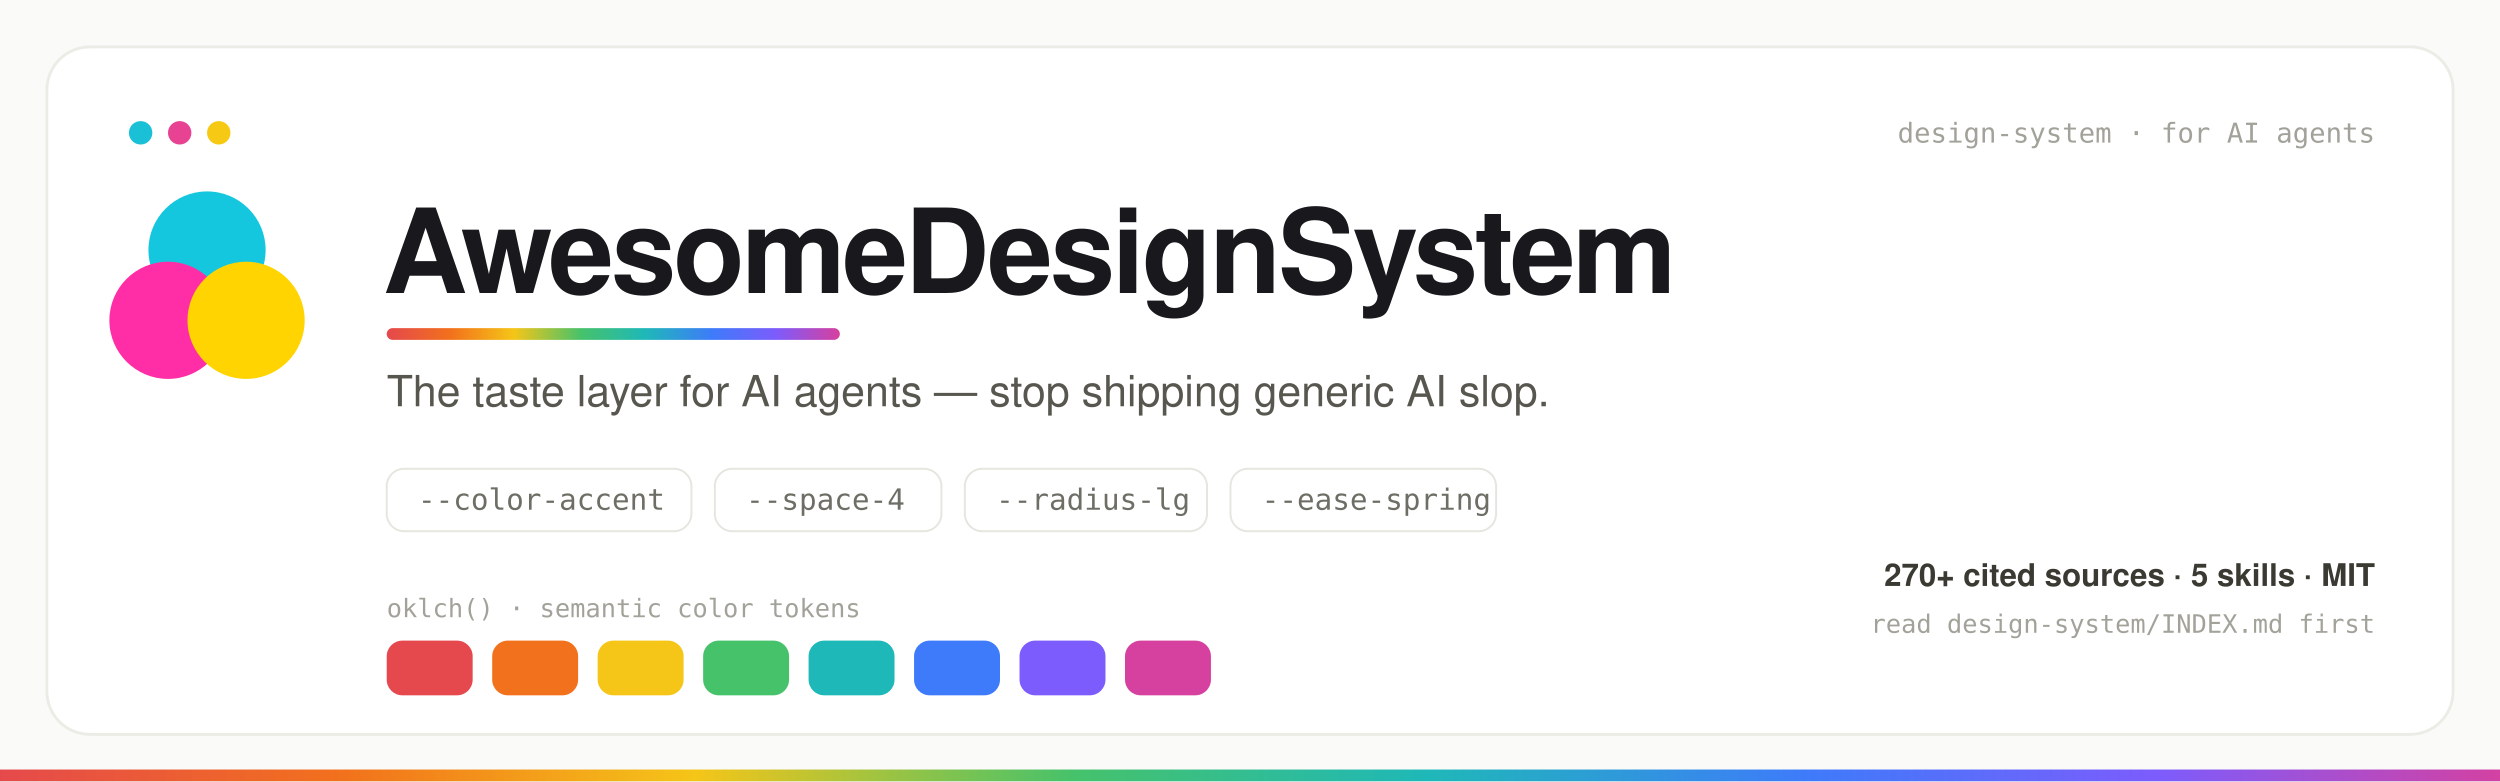
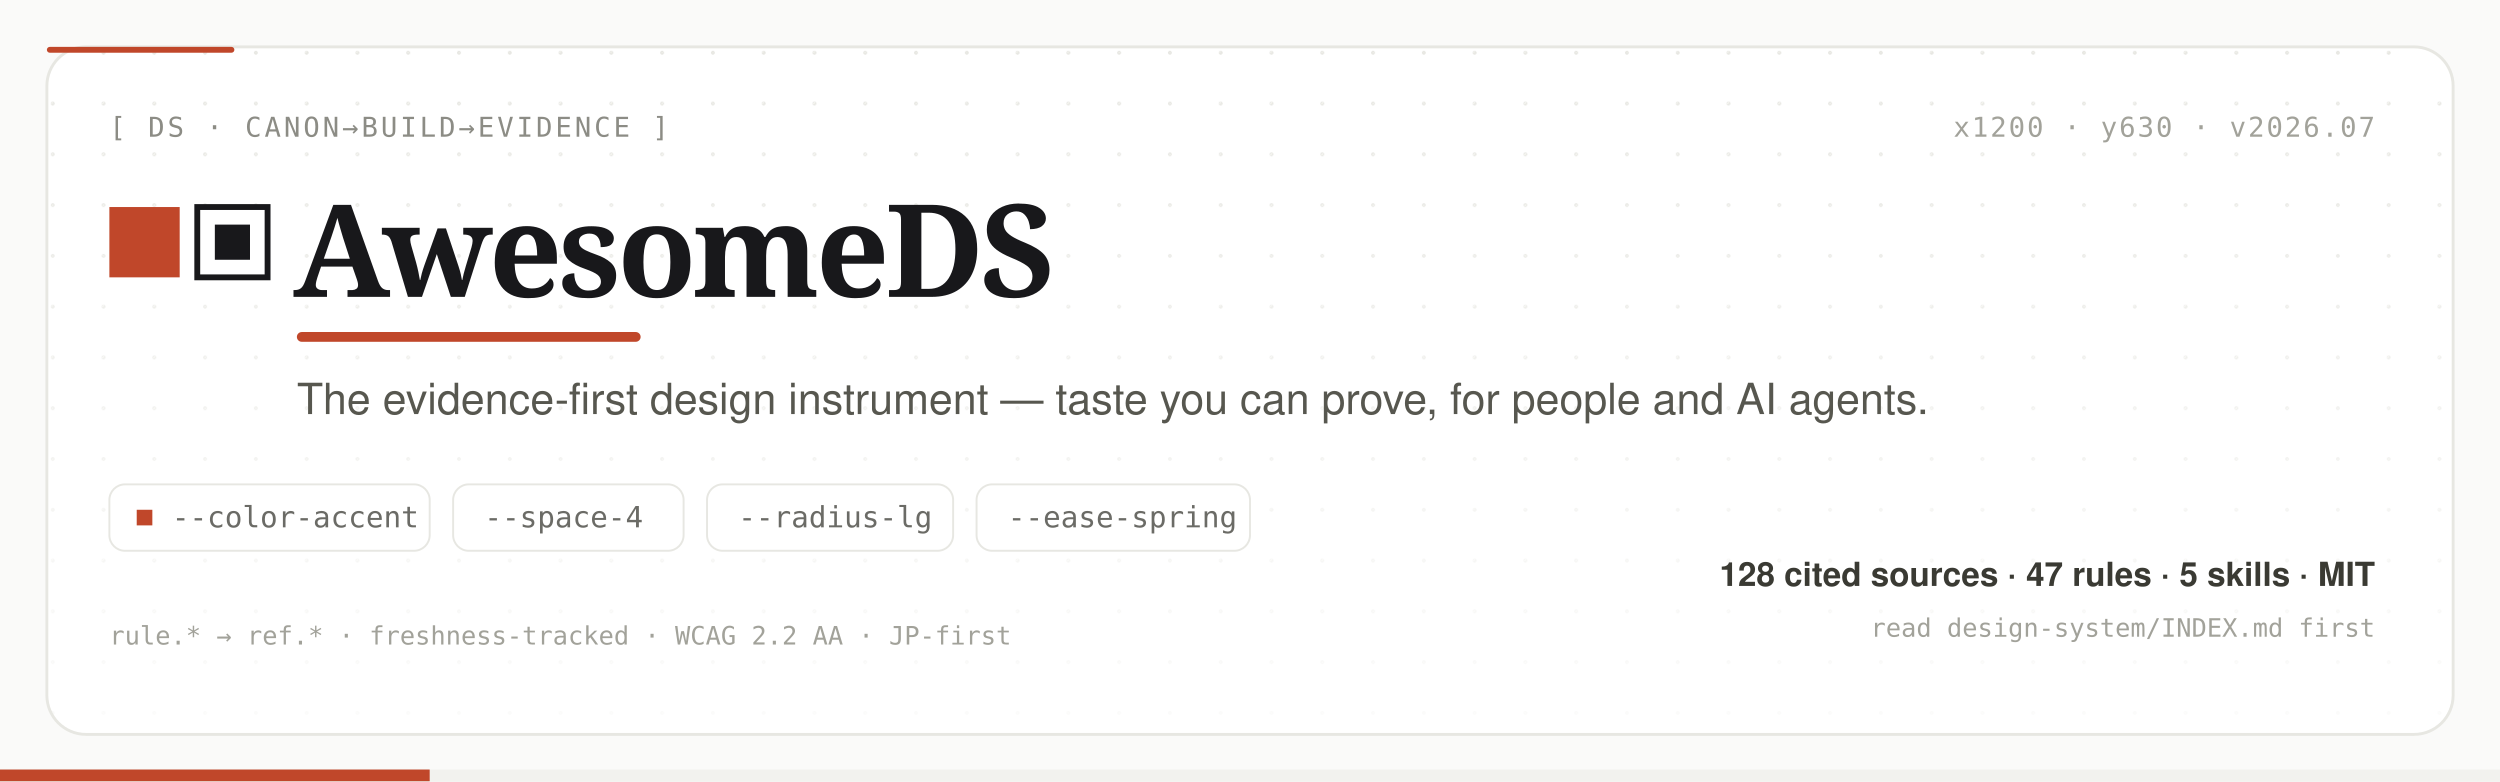
- <svg xmlns="http://www.w3.org/2000/svg" viewBox="0 0 1280 400" role="img" aria-label="AwesomeDesignSystem — the taste layer for AI agents">
+ <svg xmlns="http://www.w3.org/2000/svg" viewBox="0 0 1280 400" role="img" aria-label="AwesomeDS — the evidence-first design instrument for people and AI agents">
  <defs>
-     <linearGradient id="spectrum" x1="0" y1="0" x2="1" y2="0">
-       <stop offset="0" stop-color="#E5484D" />
-       <stop offset="0.14" stop-color="#F2711C" />
-       <stop offset="0.28" stop-color="#F5C518" />
-       <stop offset="0.43" stop-color="#46C26B" />
-       <stop offset="0.57" stop-color="#1FB8B8" />
-       <stop offset="0.72" stop-color="#3E7BFA" />
-       <stop offset="0.86" stop-color="#7C5CFC" />
-       <stop offset="1" stop-color="#D6409F" />
+     <pattern id="grid" width="26" height="26" patternUnits="userSpaceOnUse">
+       <circle cx="1" cy="1" r="1" fill="#E7E7E2" />
+     </pattern>
+     <linearGradient id="gridFade" x1="0" y1="0" x2="0" y2="1">
+       <stop offset="0" stop-color="#fff" stop-opacity="0" />
+       <stop offset="1" stop-color="#fff" stop-opacity="0.85" />
    </linearGradient>
    <style>
-       :root { color-scheme: light; }
-       .wm   { font-family: "Bricolage Grotesque","Satoshi",system-ui,-apple-system,"Segoe UI",Helvetica,Arial,sans-serif; }
-       .body { font-family: "Satoshi",system-ui,-apple-system,"Segoe UI",Helvetica,Arial,sans-serif; }
-       .mono { font-family: "Geist Mono",ui-monospace,"SF Mono",Menlo,Consolas,monospace; }
-       /* Calm, continuous "subtractive mixing" breathe — surface stays white. */
-       .c { transform-box: fill-box; transform-origin: center; animation: breathe 7s ease-in-out infinite; }
-       .c2 { animation-delay: -2.3s; }
-       .c3 { animation-delay: -4.6s; }
-       @keyframes breathe { 0%,100% { transform: translate(0,0); } 50% { transform: translate(2.5px,-2px); } }
-       @media (prefers-reduced-motion: reduce) { .c { animation: none; } }
+       .wm   { font-family: "Newsreader","Georgia",ui-serif,serif; }
+       .body { font-family: "IBM Plex Sans",system-ui,-apple-system,"Segoe UI",Helvetica,Arial,sans-serif; }
+       .mono { font-family: "IBM Plex Mono","Geist Mono",ui-monospace,"SF Mono",Menlo,Consolas,monospace; }
+       /* Calm signal pulse on the proof mark — surface stays white, halts on reduced motion. */
+       .pulse { transform-box: fill-box; transform-origin: center; animation: pulse 4.5s ease-in-out infinite; }
+       @keyframes pulse { 0%,100% { opacity: 1; } 50% { opacity: 0.62; } }
+       @media (prefers-reduced-motion: reduce) { .pulse { animation: none; } }
    </style>
  </defs>
  <rect width="1280" height="400" fill="#FAFAF9" />
-   <rect x="24" y="24" width="1232" height="352" rx="22" fill="#FFFFFF" stroke="#ECECE7" stroke-width="1.5" />
-   <g>
-     <circle cx="72" cy="68" r="6" fill="#19C0D6" />
-     <circle cx="92" cy="68" r="6" fill="#E84393" />
-     <circle cx="112" cy="68" r="6" fill="#F6C915" />
+   <rect x="24" y="24" width="1232" height="352" rx="20" fill="#FFFFFF" stroke="#E7E7E2" stroke-width="1.5" />
+   <rect x="25" y="25" width="1230" height="350" rx="19" fill="url(#grid)" />
+   <rect x="25" y="25" width="1230" height="350" rx="19" fill="url(#gridFade)" />
+   <rect x="24" y="24" width="96" height="3" rx="1.5" fill="#C0472A" />
+   <text class="mono" x="56" y="70" font-size="14" letter-spacing="1.5" fill="#8C8C85">[ DS · CANON→BUILD→EVIDENCE ]</text>
+   <text class="mono" x="1216" y="70" text-anchor="end" font-size="14" letter-spacing="1" fill="#A2A29A">x1200 · y630 · v2026.07</text>
+   <g class="pulse" transform="translate(56,106)">
+     <rect x="0" y="0" width="36" height="36" fill="#C0472A" />
+     <rect x="45" y="0" width="36" height="36" fill="#FFFFFF" stroke="#18181B" stroke-width="3" />
+     <rect x="54" y="9" width="18" height="18" fill="#18181B" />
  </g>
-   <text class="mono" x="1216" y="73" text-anchor="end" font-size="14" fill="#A2A29A">design-system · for AI agents</text>
-   <g transform="translate(72,108)" style="mix-blend-mode:multiply">
-     <circle class="c" cx="34" cy="20" r="30" fill="#15C7DE" />
-     <circle class="c c2" cx="14" cy="56" r="30" fill="#FF2EA6" />
-     <circle class="c c3" cx="54" cy="56" r="30" fill="#FFD400" />
-   </g>
-   <text class="wm" x="196" y="150" font-size="60" font-weight="800" letter-spacing="-1.6" fill="#18181D">AwesomeDesignSystem</text>
-   <rect x="198" y="168" width="232" height="6" rx="3" fill="url(#spectrum)" />
-   <text class="body" x="198" y="208" font-size="22" font-weight="500" fill="#57574F">The taste layer for AI agents — stop shipping generic AI slop.</text>
-   <g class="mono" font-size="15" fill="#6E6E66">
+   <text class="wm" x="150" y="152" font-size="66" font-weight="600" letter-spacing="-2" fill="#18181B">AwesomeDS</text>
+   <rect x="152" y="170" width="176" height="5" rx="2.5" fill="#C0472A" />
+   <text class="body" x="152" y="212" font-size="22" font-weight="500" fill="#57574F">The evidence-first design instrument — taste you can prove, for people and AI agents.</text>
+   <g class="mono" font-size="15" fill="#6B6B66">
    <g>
-       <rect x="198" y="240" width="156" height="32" rx="9" fill="#FFFFFF" stroke="#E6E6E0" />
-       <text x="214" y="261">--color-accent</text>
+       <rect x="56" y="248" width="164" height="34" rx="8" fill="#FFFFFF" stroke="#E7E7E2" />
+       <rect x="70" y="261" width="8" height="8" fill="#C0472A" />
+       <text x="88" y="270">--color-accent</text>
    </g>
    <g>
-       <rect x="366" y="240" width="116" height="32" rx="9" fill="#FFFFFF" stroke="#E6E6E0" />
-       <text x="382" y="261">--space-4</text>
+       <rect x="232" y="248" width="118" height="34" rx="8" fill="#FFFFFF" stroke="#E7E7E2" />
+       <text x="248" y="270">--space-4</text>
    </g>
    <g>
-       <rect x="494" y="240" width="124" height="32" rx="9" fill="#FFFFFF" stroke="#E6E6E0" />
-       <text x="510" y="261">--radius-lg</text>
+       <rect x="362" y="248" width="126" height="34" rx="8" fill="#FFFFFF" stroke="#E7E7E2" />
+       <text x="378" y="270">--radius-lg</text>
    </g>
    <g>
-       <rect x="630" y="240" width="136" height="32" rx="9" fill="#FFFFFF" stroke="#E6E6E0" />
-       <text x="646" y="261">--ease-spring</text>
+       <rect x="500" y="248" width="140" height="34" rx="8" fill="#FFFFFF" stroke="#E7E7E2" />
+       <text x="516" y="270">--ease-spring</text>
    </g>
  </g>
-   <text class="mono" x="198" y="316" font-size="13" fill="#A2A29A">oklch() · semantic color tokens</text>
-   <g>
-     <rect x="198" y="328" width="44" height="28" rx="8" fill="#E5484D" />
-     <rect x="252" y="328" width="44" height="28" rx="8" fill="#F2711C" />
-     <rect x="306" y="328" width="44" height="28" rx="8" fill="#F5C518" />
-     <rect x="360" y="328" width="44" height="28" rx="8" fill="#46C26B" />
-     <rect x="414" y="328" width="44" height="28" rx="8" fill="#1FB8B8" />
-     <rect x="468" y="328" width="44" height="28" rx="8" fill="#3E7BFA" />
-     <rect x="522" y="328" width="44" height="28" rx="8" fill="#7C5CFC" />
-     <rect x="576" y="328" width="44" height="28" rx="8" fill="#D6409F" />
+   <text class="mono" x="56" y="330" font-size="13" fill="#A2A29A">rule.* → ref.* · freshness-tracked · WCAG 2.2 AA · JP-first</text>
+   <g text-anchor="end">
+     <text class="body" x="1216" y="300" font-size="17" font-weight="700" fill="#3A3A33">128 cited sources · 47 rules · 5 skills · MIT</text>
+     <text class="mono" x="1216" y="326" font-size="13" fill="#A2A29A">read design-system/INDEX.md first</text>
  </g>
-   <text class="body" x="1216" y="300" text-anchor="end" font-size="16" font-weight="700" fill="#3A3A33">270+ cited sources · 5 skills · MIT</text>
-   <text class="mono" x="1216" y="324" text-anchor="end" font-size="13" fill="#A2A29A">read design-system/INDEX.md first</text>
-   <rect x="0" y="394" width="1280" height="6" fill="url(#spectrum)" />
+   <g fill="#E7E7E2">
+     <rect x="0" y="394" width="1280" height="6" fill="#F2F2EE" />
+     <rect x="0" y="394" width="220" height="6" fill="#C0472A" />
+   </g>
</svg>
